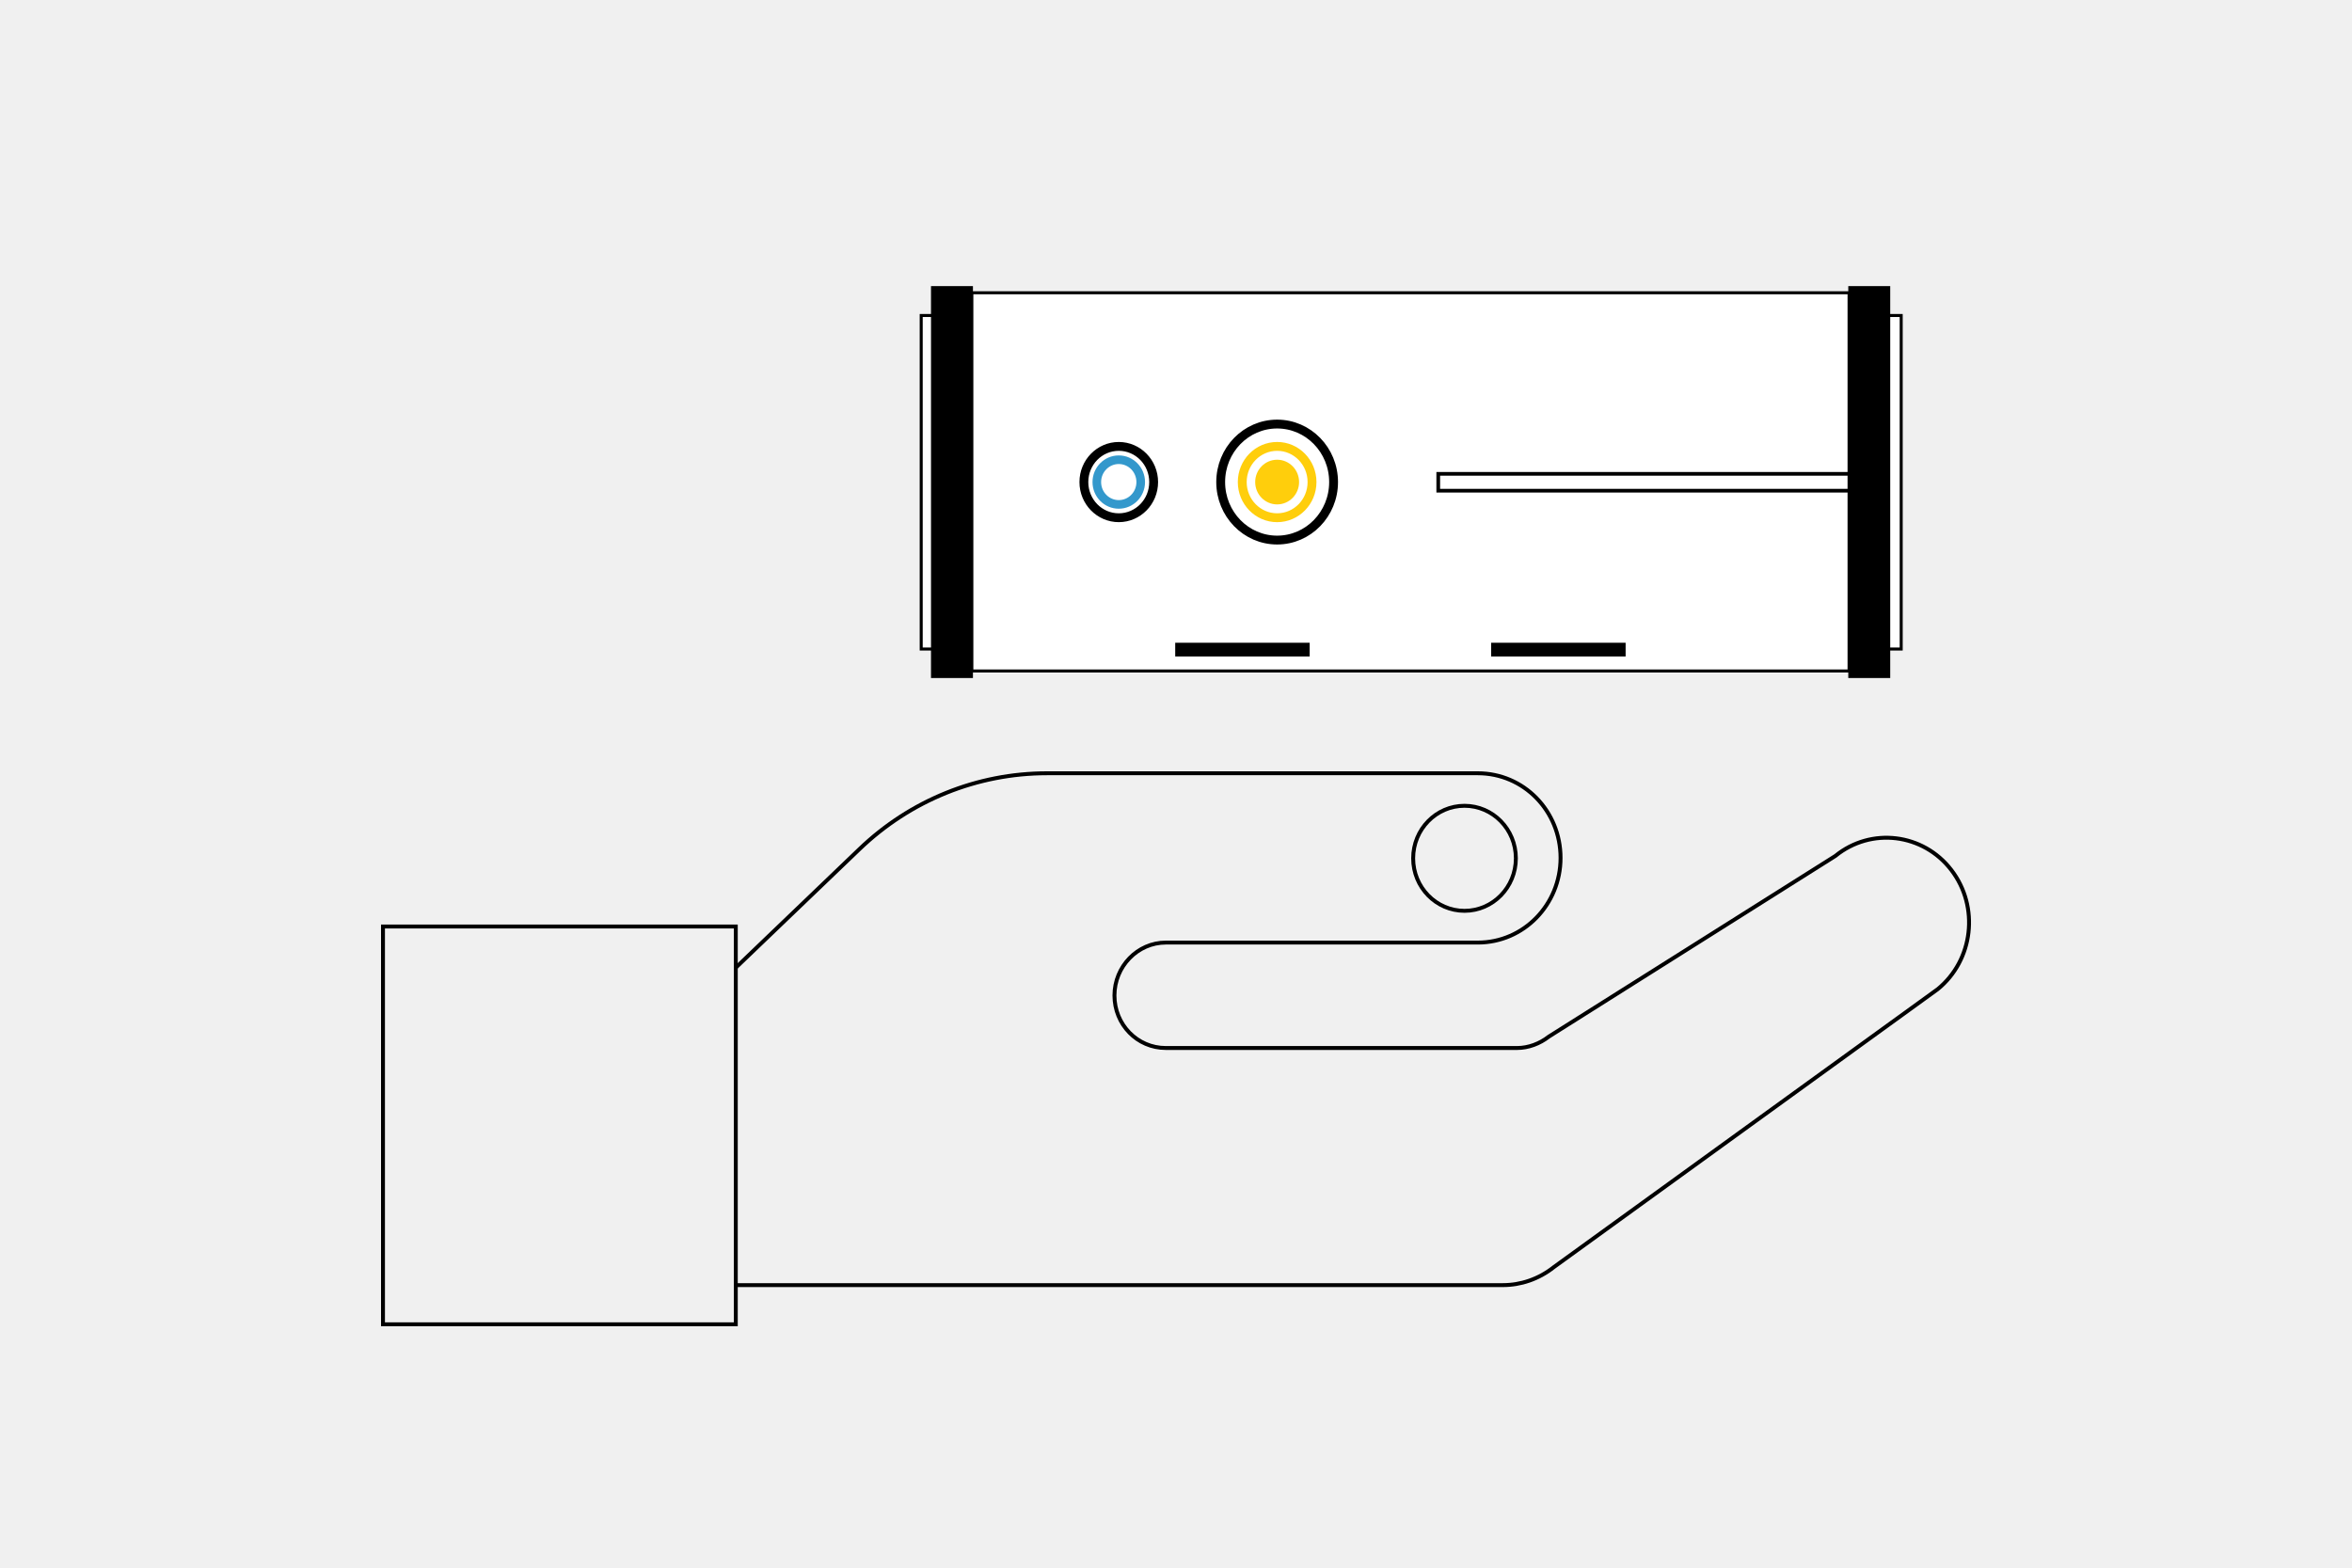
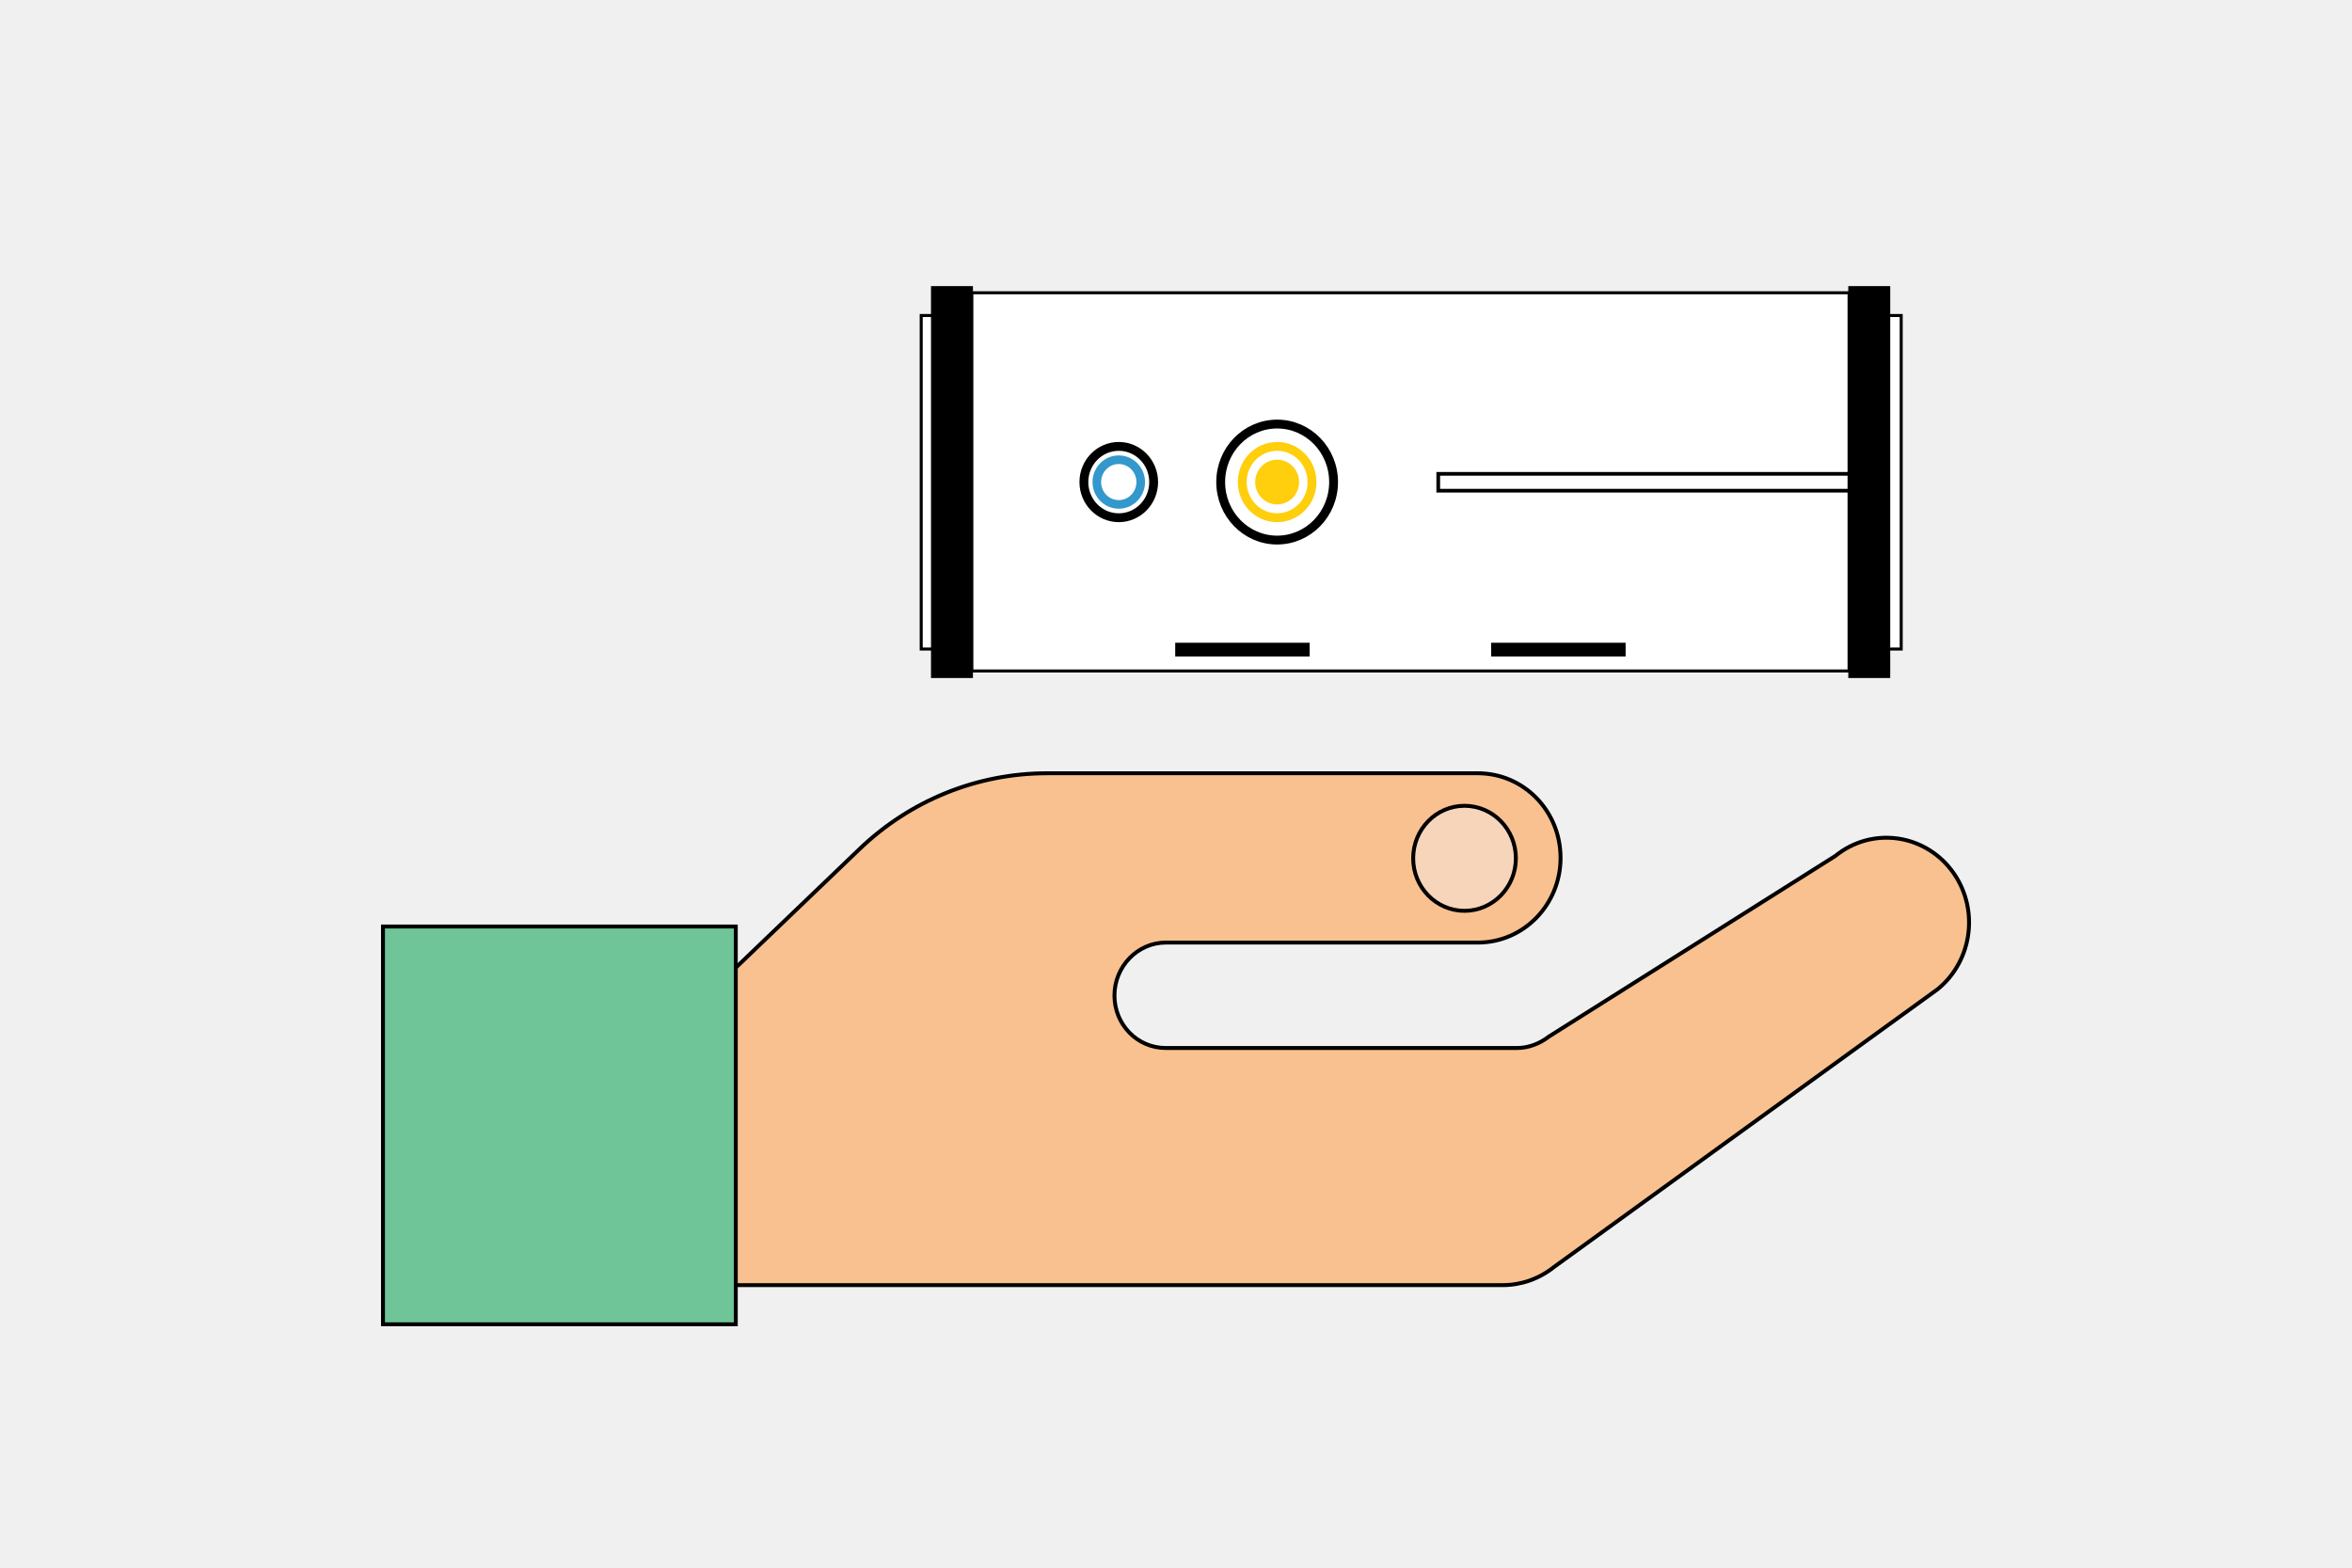
<svg xmlns="http://www.w3.org/2000/svg" version="1.1" id="Layer_1" x="0px" y="0px" viewBox="-5 197 600 400" style="enable-background:new -5 197 600 400;" xml:space="preserve">
  <style type="text/css">
- 	.st0{fill:none;stroke:#000000;stroke-miterlimit:10;}
- 	.st1{fill:#FFFFFF;stroke:#000000;stroke-width:0.769;stroke-miterlimit:10;}
- 	.st2{fill:none;stroke:#000000;stroke-width:0.941;stroke-miterlimit:10;}
- 	.st3{fill:none;stroke:#000000;stroke-width:2.256;stroke-miterlimit:10;}
- 	.st4{fill:none;stroke:#3398CC;stroke-width:2.196;stroke-miterlimit:10;}
- 	.st5{fill:none;stroke:#FFCE0C;stroke-width:2.264;stroke-miterlimit:10;}
- 	.st6{fill:#FFCE0C;}
+ 	.st0{fill:#F8C18F;stroke:#000000;stroke-miterlimit:10;}
+ 	.st1{fill:#6FC498;stroke:#000000;stroke-miterlimit:10;}
+ 	.st2{fill:#F7D5BA;stroke:#000000;stroke-miterlimit:10;}
+ 	.st3{fill:#FFFFFF;stroke:#000000;stroke-width:0.769;stroke-miterlimit:10;}
+ 	.st4{fill:none;stroke:#000000;stroke-width:0.941;stroke-miterlimit:10;}
+ 	.st5{fill:none;stroke:#000000;stroke-width:2.256;stroke-miterlimit:10;}
+ 	.st6{fill:none;stroke:#3398CC;stroke-width:2.196;stroke-miterlimit:10;}
+ 	.st7{fill:none;stroke:#FFCE0C;stroke-width:2.264;stroke-miterlimit:10;}
+ 	.st8{fill:#FFCE0C;}
</style>
  <g>
    <path id="path33_2_" class="st0" d="M182.6,524.9h195.8c4.5,0,9.1-1.5,13-4.6l97.9-70.9   c9.1-7.4,10.7-21,3.5-30.4c-7.2-9.4-20.5-11-29.6-3.6l-73.1,46.1c-2.3,1.8-5.2,2.9-8.1,2.9h-89.6c-7.3,0-13.1-6-13.1-13.4   s5.9-13.5,13.1-13.5H372c11.7,0,21.1-9.7,21.1-21.6c0-12-9.4-21.6-21.1-21.6H262.1c-17.8,0-34.9,6.9-47.9,19.4L182.6,444" />
-     <rect id="rect35" x="92.7" y="433.4" class="st0" width="90" height="101.5" />
-     <ellipse id="circle37" class="st0" cx="368.6" cy="416" rx="13.1" ry="13.4">
+     <rect id="rect35" x="92.7" y="433.4" class="st1" width="90" height="101.5" />
+     <ellipse id="circle37" class="st2" cx="368.6" cy="416" rx="13.1" ry="13.4">
	</ellipse>
  </g>
  <g>
-     <rect x="242.9" y="271.7" class="st1" width="223.8" height="96.5" />
-     <rect x="467.4" y="277.5" class="st1" width="12.6" height="85.1" />
-     <rect x="230" y="277.5" class="st1" width="12.6" height="85.1" />
+     <rect x="242.9" y="271.7" class="st3" width="223.8" height="96.5" />
+     <rect x="467.4" y="277.5" class="st3" width="12.6" height="85.1" />
+     <rect x="230" y="277.5" class="st3" width="12.6" height="85.1" />
    <rect x="232.5" y="270" width="10.7" height="100" />
    <rect x="466.5" y="270" width="10.7" height="100" />
    <rect x="294.8" y="361" width="34.3" height="3.5" />
    <rect x="375.4" y="361" width="34.3" height="3.5" />
-     <rect id="rect9_1_" x="361.9" y="317.9" class="st2" width="105.5" height="4.3" />
+     <rect id="rect9_1_" x="361.9" y="317.9" class="st4" width="105.5" height="4.3" />
    <g>
-       <ellipse id="circle21_1_" class="st3" cx="280.4" cy="320" rx="8.9" ry="9.1">
+       <ellipse id="circle21_1_" class="st5" cx="280.4" cy="320" rx="8.9" ry="9.1">
		</ellipse>
-       <ellipse id="circle23_1_" class="st4" cx="280.4" cy="320" rx="5.6" ry="5.7">
+       <ellipse id="circle23_1_" class="st6" cx="280.4" cy="320" rx="5.6" ry="5.7">
		</ellipse>
    </g>
    <g>
-       <ellipse id="circle19_1_" class="st3" cx="320.8" cy="320" rx="14.4" ry="14.8">
+       <ellipse id="circle19_1_" class="st5" cx="320.8" cy="320" rx="14.4" ry="14.8">
		</ellipse>
-       <ellipse id="circle25_1_" class="st5" cx="320.8" cy="320" rx="8.9" ry="9.1">
+       <ellipse id="circle25_1_" class="st7" cx="320.8" cy="320" rx="8.9" ry="9.1">
		</ellipse>
-       <ellipse id="circle27_1_" class="st6" cx="320.8" cy="320" rx="5.6" ry="5.7">
+       <ellipse id="circle27_1_" class="st8" cx="320.8" cy="320" rx="5.6" ry="5.7">
		</ellipse>
    </g>
  </g>
</svg>
